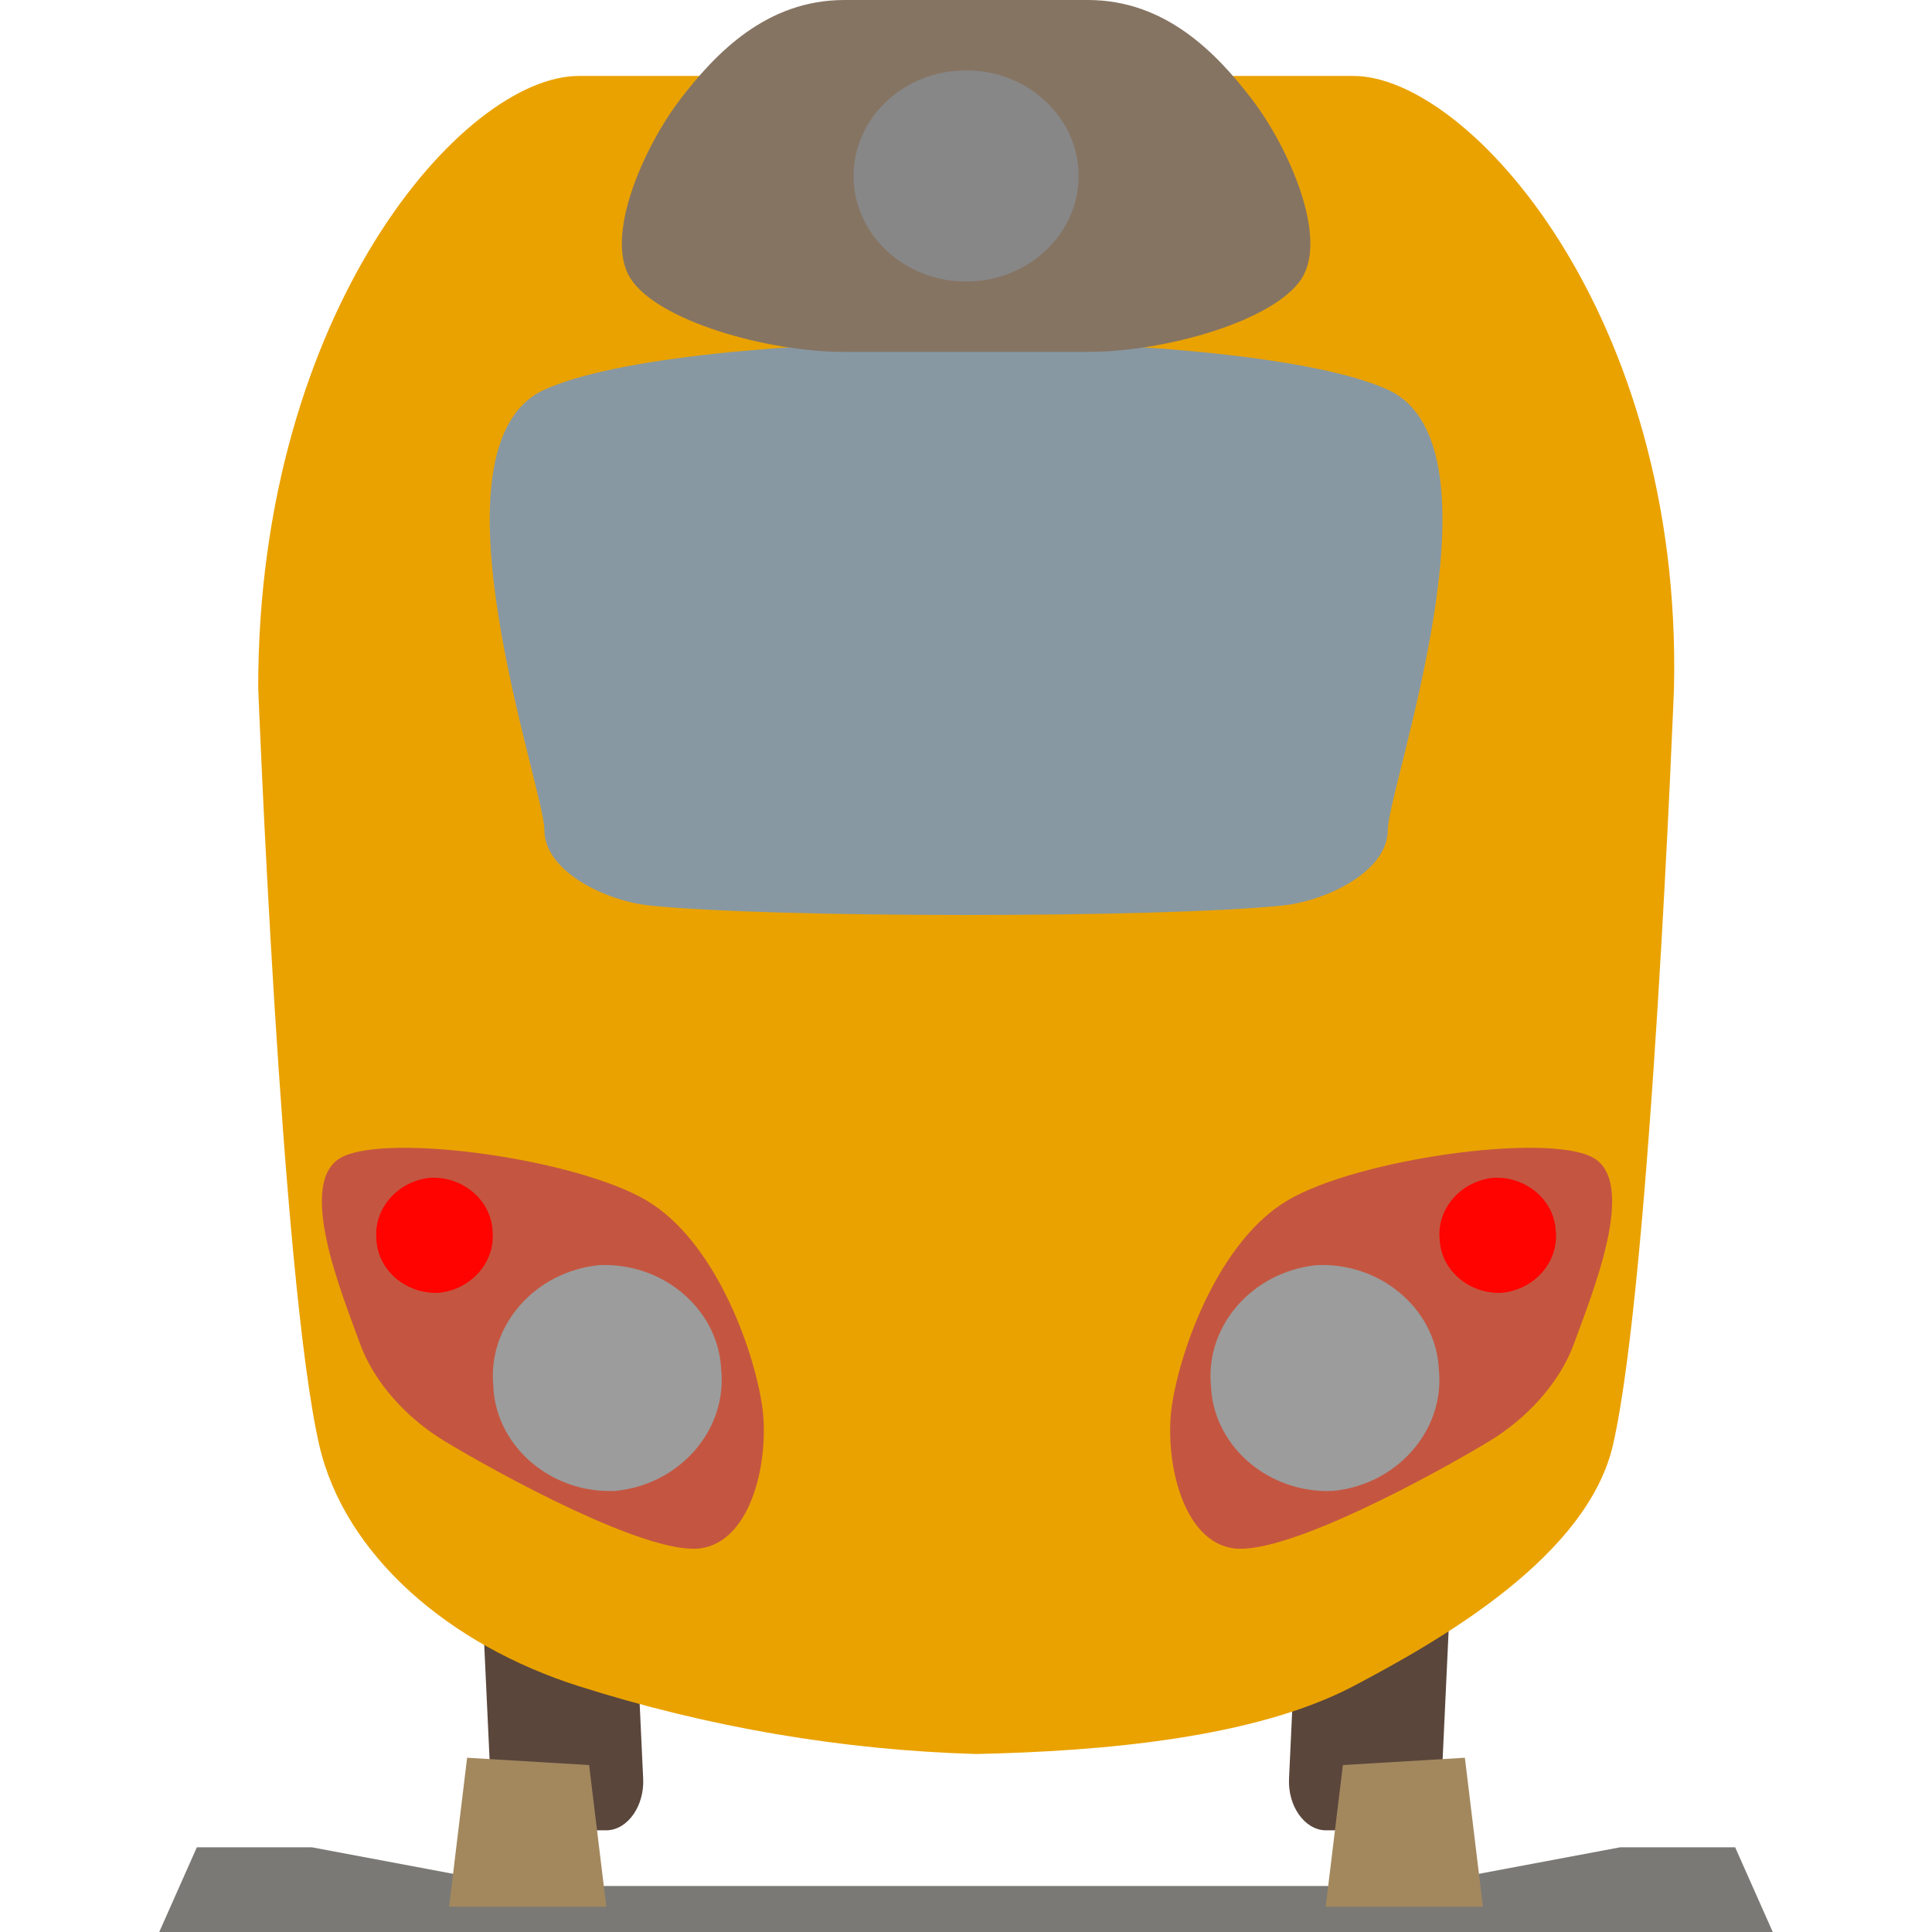
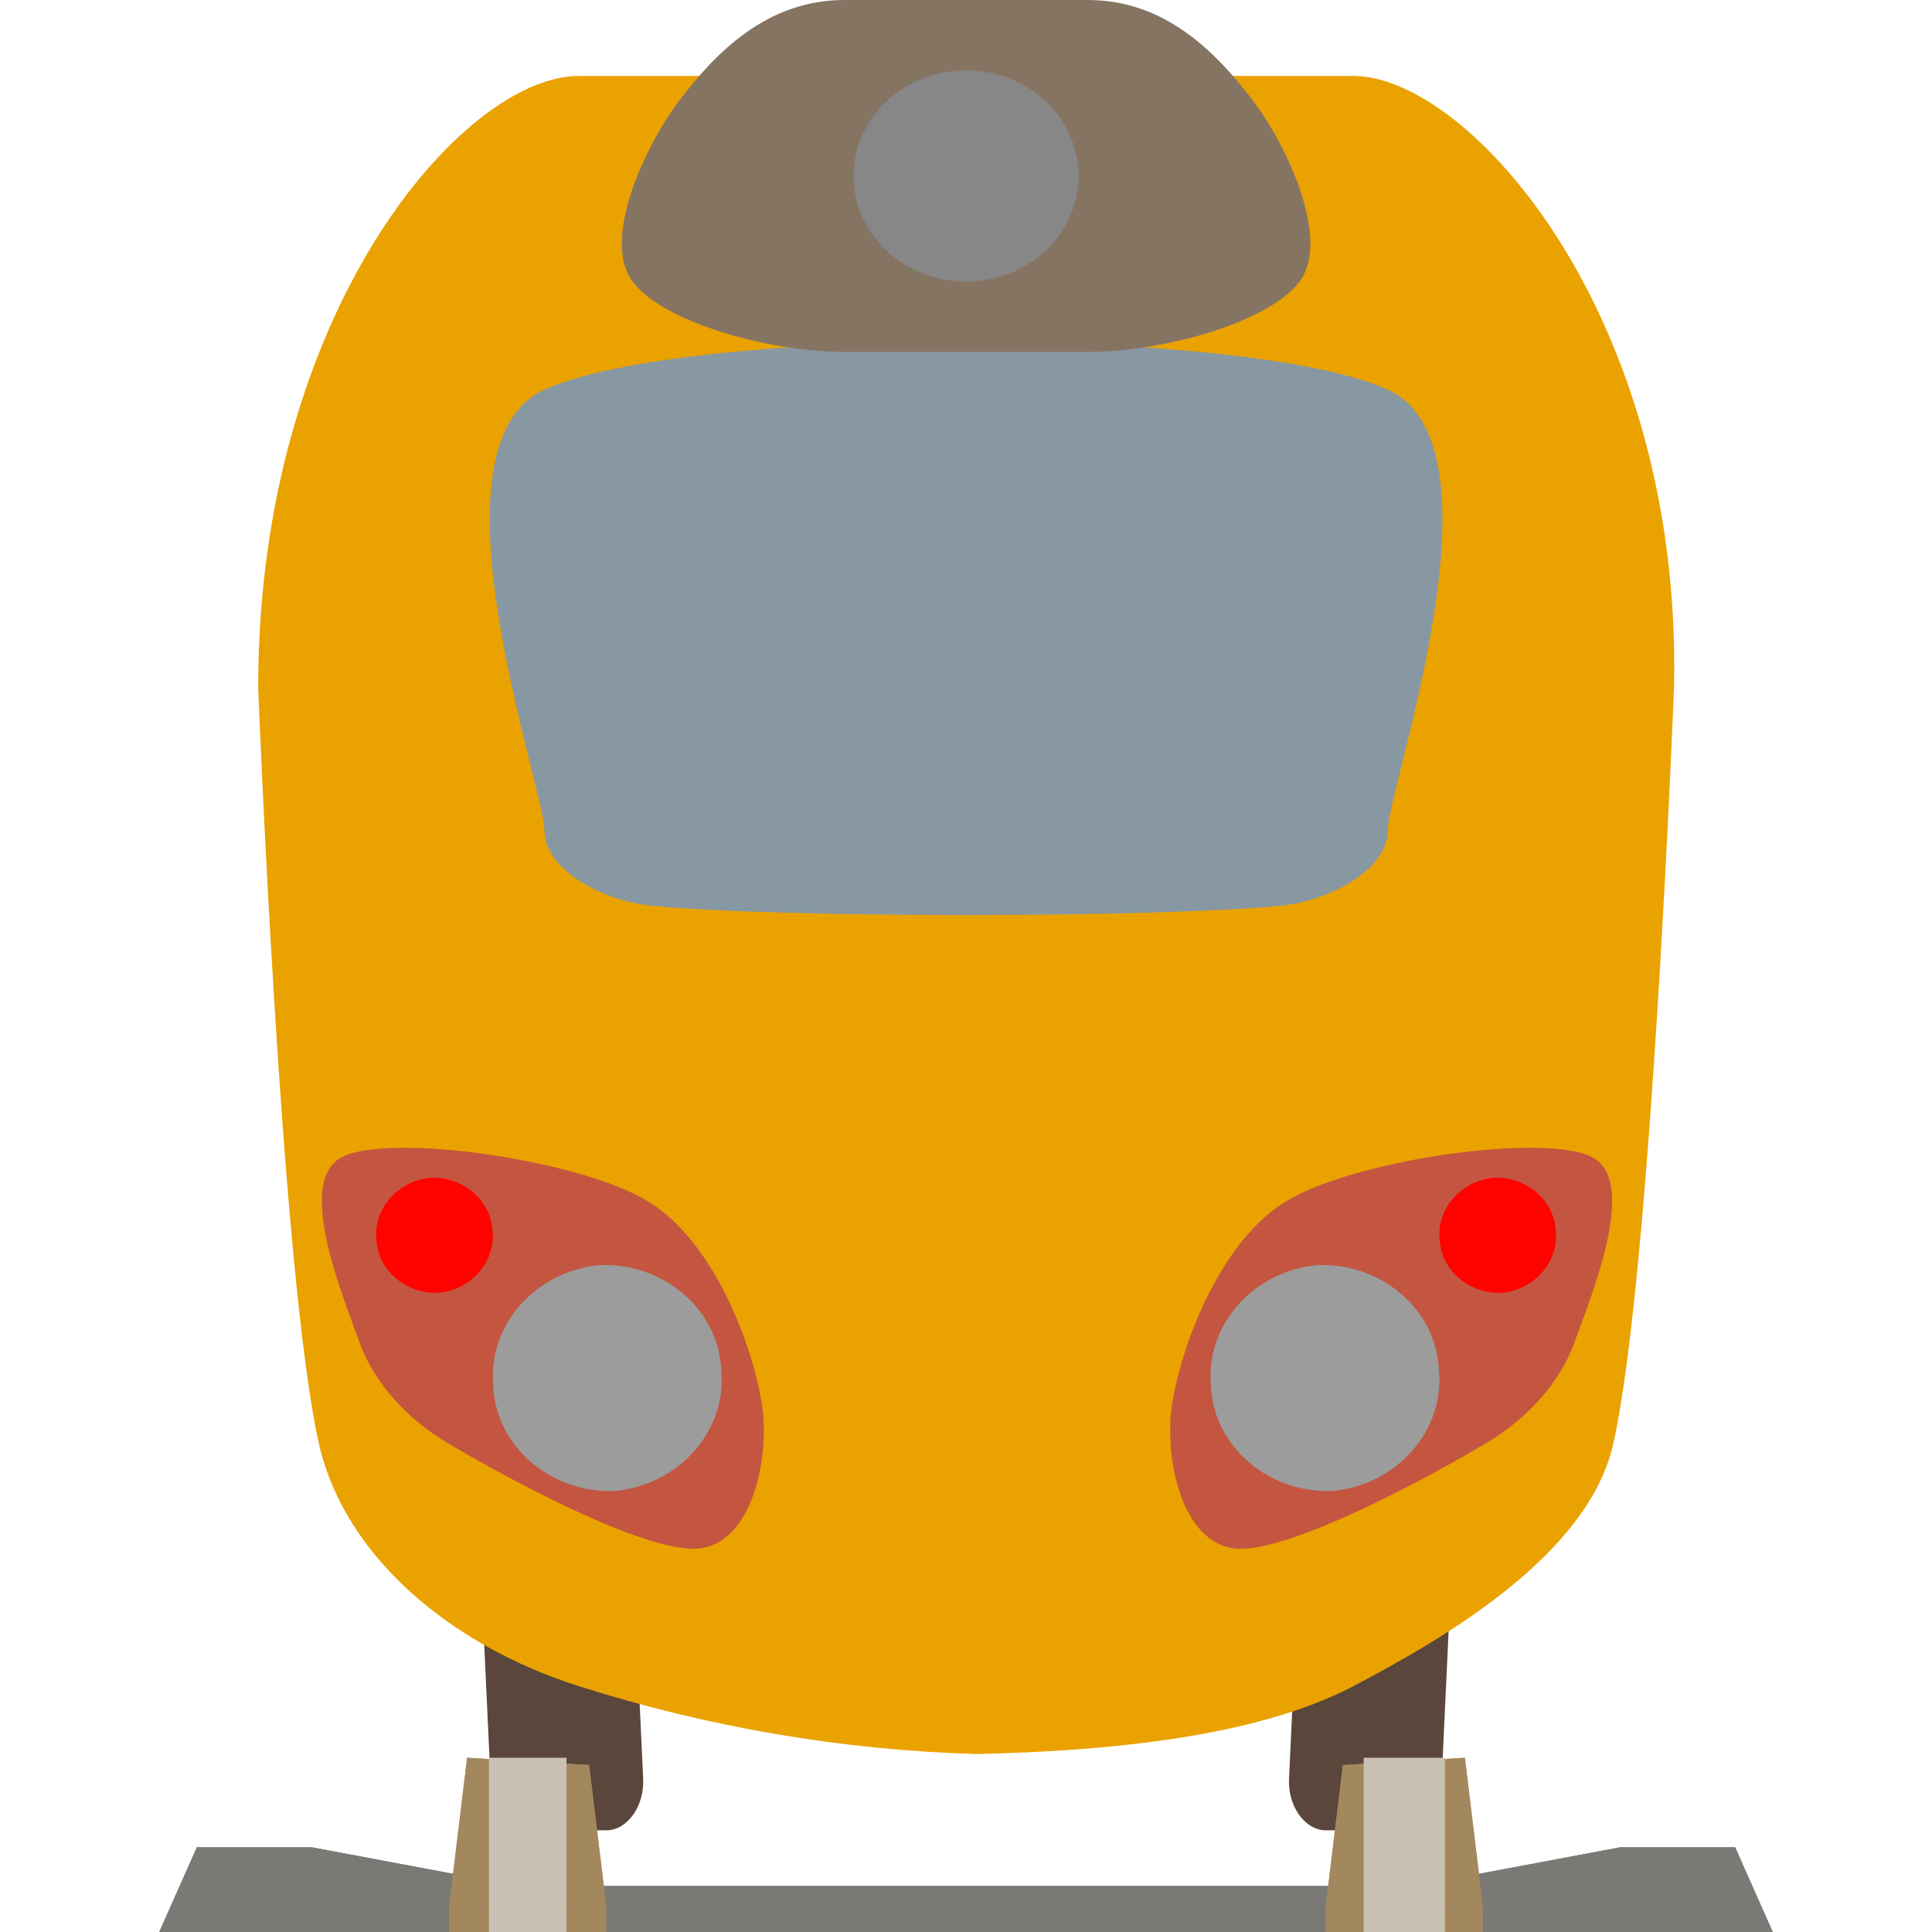
<svg xmlns="http://www.w3.org/2000/svg" width="100%" height="100%" viewBox="0 0 26 26" version="1.1" xml:space="preserve" style="fill-rule:evenodd;clip-rule:evenodd;stroke-linejoin:round;stroke-miterlimit:2;">
-   <g transform="matrix(1.00931,0,0,0.947181,-0.119708,0)">
-     <g id="b">
-       <g id="Train-Rear">
-         <g transform="matrix(0.336483,0.0167596,-0.0197861,0.451069,12.0261,0.283054)">
-           <path d="M24.944,48.952C24.944,48.12 24.268,47.443 23.435,47.443L20.417,47.443C19.584,47.443 18.907,48.12 18.907,48.952L18.907,54.701C18.907,55.534 19.587,56.266 20.42,56.266L23.432,56.154C24.265,56.154 24.944,55.534 24.944,54.701L24.944,48.952Z" style="fill:rgb(90,70,59);" />
-         </g>
-         <g transform="matrix(-0.336483,0.0167596,0.0197861,0.451069,13.9739,0.283054)">
-           <path d="M24.944,48.952C24.944,48.12 24.268,47.443 23.435,47.443L20.417,47.443C19.584,47.443 18.907,48.12 18.907,48.952L18.907,54.701C18.907,55.534 19.587,56.266 20.42,56.266L23.432,56.154C24.265,56.154 24.944,55.534 24.944,54.701L24.944,48.952Z" style="fill:rgb(90,70,59);" />
-         </g>
-         <g transform="matrix(0.849871,0,0,1.05576,1.95036,0)">
-           <path d="M20.029,25.381L23.264,24.86L25.067,24.86L25.657,26L0.343,26L0.933,24.86L2.736,24.86L5.971,25.381L20.029,25.381Z" style="fill:rgb(122,121,117);" />
-         </g>
-         <g transform="matrix(0.849871,0,0,0.902537,2.81798,3.62463)">
-           <path d="M19.806,23.655L17.892,23.77L17.622,26L20.089,26L19.806,23.655Z" style="fill:rgb(163,136,94);" />
-         </g>
-         <g transform="matrix(-0.849871,0,0,0.902537,23.1794,3.62463)">
-           <path d="M19.806,23.655L17.892,23.77L17.622,26L20.089,26L19.806,23.655Z" style="fill:rgb(163,136,94);" />
-         </g>
-         <g transform="matrix(1.11045,0,0,1.14394,3.56121,1.079)">
-           <path d="M3.851,0L13.149,0C14.54,-0 17.098,2.97 17,7.596C17,7.596 16.725,14.933 16.268,17C15.964,18.375 14.235,19.409 13.149,20C11.971,20.64 10.154,20.808 8.619,20.842C7.007,20.793 5.406,20.51 3.851,20C2.297,19.49 1.036,18.375 0.732,17C0.275,14.933 0,7.596 0,7.596C0,2.92 2.46,0 3.851,0Z" style="fill:rgb(234,162,0);fill-rule:nonzero;" />
-         </g>
-         <g transform="matrix(0.777262,-0.670447,0.590447,0.777262,14.7879,18.7559)">
-           <path d="M6.462,2.59C6.166,1.9 4.017,0.521 2.945,0.353C1.905,0.189 0.611,1.017 0.033,1.578C-0.496,2.093 -1.021,3.183 -0.523,3.723C-0.025,4.262 2.145,4.688 3.019,4.816C3.59,4.9 4.236,4.804 4.72,4.491C5.294,4.119 6.758,3.279 6.462,2.59Z" style="fill:rgb(196,86,65);" />
-         </g>
-         <g transform="matrix(-0.777262,-0.670447,-0.590447,0.777262,11.2359,18.7559)">
-           <path d="M6.462,2.59C6.166,1.9 4.017,0.521 2.945,0.353C1.905,0.189 0.611,1.017 0.033,1.578C-0.496,2.093 -1.021,3.183 -0.523,3.723C-0.025,4.262 2.145,4.688 3.019,4.816C3.59,4.9 4.236,4.804 4.72,4.491C5.294,4.119 6.758,3.279 6.462,2.59Z" style="fill:rgb(196,86,65);" />
-         </g>
-         <g transform="matrix(0.938444,0,0,1,-3.50449,0)">
-           <path d="M12.375,17.975C13.268,17.935 14.043,18.581 14.105,19.418C14.106,19.434 14.107,19.45 14.108,19.466C14.191,20.323 13.514,21.095 12.602,21.183C11.709,21.223 10.935,20.577 10.872,19.741C10.871,19.724 10.87,19.708 10.87,19.692C10.786,18.835 11.463,18.064 12.375,17.975ZM22.572,17.975C23.465,17.935 24.239,18.581 24.302,19.418C24.303,19.434 24.304,19.45 24.305,19.466C24.388,20.323 23.711,21.095 22.799,21.183C21.906,21.223 21.132,20.577 21.069,19.741C21.068,19.724 21.067,19.708 21.066,19.692C20.983,18.835 21.66,18.064 22.572,17.975Z" style="fill:rgb(156,156,156);fill-rule:nonzero;" />
-         </g>
-         <g transform="matrix(0.938444,0,0,1,-1.20069,-2.0284)">
-           <path d="M7.521,18.762C7.976,18.741 8.371,19.07 8.403,19.497C8.403,19.505 8.404,19.513 8.404,19.521C8.447,19.958 8.102,20.352 7.637,20.397C7.182,20.417 6.787,20.088 6.755,19.661C6.754,19.653 6.754,19.645 6.754,19.637C6.711,19.2 7.056,18.807 7.521,18.762ZM22.628,18.762C23.083,18.741 23.477,19.07 23.509,19.497C23.51,19.505 23.51,19.513 23.511,19.521C23.553,19.958 23.208,20.352 22.743,20.397C22.288,20.417 21.893,20.088 21.862,19.661C21.861,19.653 21.86,19.645 21.86,19.637C21.818,19.2 22.163,18.807 22.628,18.762Z" style="fill:rgb(255,3,0);fill-rule:nonzero;" />
-         </g>
-         <g transform="matrix(1,0,0,1,5.5,8.079)">
-           <path d="M13.123,3.711C13.123,3.117 14.762,-1.745 13.123,-2.542C11.249,-3.453 3.751,-3.453 1.877,-2.542C0.238,-1.745 1.877,3.117 1.877,3.711C1.877,4.305 2.697,4.722 3.284,4.787C4.924,4.966 10.076,4.966 11.716,4.787C12.303,4.722 13.123,4.305 13.123,3.711Z" style="fill:rgb(135,152,163);" />
-         </g>
-         <g transform="matrix(1,0,0,1,9.5,0)">
-           <path d="M7.312,1.412C6.838,0.752 6.159,0 5.123,0L1.877,0C0.841,0 0.162,0.752 -0.312,1.412C-0.787,2.072 -1.336,3.363 -0.972,3.961C-0.607,4.559 0.841,5 1.877,5L5.123,5C6.159,5 7.607,4.559 7.972,3.961C8.336,3.363 7.787,2.072 7.312,1.412Z" style="fill:rgb(134,116,99);" />
-         </g>
-         <g transform="matrix(1,0,0,1,11.5,1)">
-           <circle cx="1.5" cy="1.5" r="1.5" style="fill:rgb(135,135,135);" />
-         </g>
+   <g id="b">
+     <g id="Train-Rear" transform="matrix(1.00931,0,0,0.947181,-0.119708,0)">
+       <g transform="matrix(0.336483,0.0167596,-0.0197861,0.451069,12.0261,0.283054)">
+         <path d="M24.944,48.952C24.944,48.12 24.268,47.443 23.435,47.443L20.417,47.443C19.584,47.443 18.907,48.12 18.907,48.952L18.907,54.701C18.907,55.534 19.587,56.266 20.42,56.266L23.432,56.154C24.265,56.154 24.944,55.534 24.944,54.701L24.944,48.952Z" style="fill:rgb(90,70,59);" />
+       </g>
+       <g transform="matrix(-0.336483,0.0167596,0.0197861,0.451069,13.9739,0.283054)">
+         <path d="M24.944,48.952C24.944,48.12 24.268,47.443 23.435,47.443L20.417,47.443C19.584,47.443 18.907,48.12 18.907,48.952L18.907,54.701C18.907,55.534 19.587,56.266 20.42,56.266L23.432,56.154C24.265,56.154 24.944,55.534 24.944,54.701L24.944,48.952Z" style="fill:rgb(90,70,59);" />
+       </g>
+       <g transform="matrix(0.849871,0,0,1.05576,1.95036,0)">
+         <path d="M20.029,25.381L23.264,24.86L25.067,24.86L25.657,26L0.343,26L0.933,24.86L2.736,24.86L5.971,25.381L20.029,25.381Z" style="fill:rgb(122,121,117);" />
+       </g>
+       <g transform="matrix(0.849871,0,0,0.902537,2.81798,3.62463)">
+         <path d="M19.806,23.655L17.892,23.77L17.622,26L20.089,26L19.806,23.655Z" style="fill:rgb(163,136,94);" />
+       </g>
+       <g transform="matrix(-0.849871,0,0,0.902537,23.1794,3.62463)">
+         <path d="M19.806,23.655L17.892,23.77L17.622,26L20.089,26L19.806,23.655Z" style="fill:rgb(163,136,94);" />
+       </g>
+       <g transform="matrix(1.11045,0,0,1.14394,3.56121,1.079)">
+         <path d="M3.851,0L13.149,0C14.54,-0 17.098,2.97 17,7.596C17,7.596 16.725,14.933 16.268,17C15.964,18.375 14.235,19.409 13.149,20C11.971,20.64 10.154,20.808 8.619,20.842C7.007,20.793 5.406,20.51 3.851,20C2.297,19.49 1.036,18.375 0.732,17C0.275,14.933 0,7.596 0,7.596C0,2.92 2.46,0 3.851,0Z" style="fill:rgb(234,162,0);fill-rule:nonzero;" />
+       </g>
+       <g transform="matrix(0.777262,-0.670447,0.590447,0.777262,14.7879,18.7559)">
+         <path d="M6.462,2.59C6.166,1.9 4.017,0.521 2.945,0.353C1.905,0.189 0.611,1.017 0.033,1.578C-0.496,2.093 -1.021,3.183 -0.523,3.723C-0.025,4.262 2.145,4.688 3.019,4.816C3.59,4.9 4.236,4.804 4.72,4.491C5.294,4.119 6.758,3.279 6.462,2.59Z" style="fill:rgb(196,86,65);" />
+       </g>
+       <g transform="matrix(-0.777262,-0.670447,-0.590447,0.777262,11.2359,18.7559)">
+         <path d="M6.462,2.59C6.166,1.9 4.017,0.521 2.945,0.353C1.905,0.189 0.611,1.017 0.033,1.578C-0.496,2.093 -1.021,3.183 -0.523,3.723C-0.025,4.262 2.145,4.688 3.019,4.816C3.59,4.9 4.236,4.804 4.72,4.491C5.294,4.119 6.758,3.279 6.462,2.59Z" style="fill:rgb(196,86,65);" />
+       </g>
+       <g transform="matrix(0.938444,0,0,1,-3.50449,0)">
+         <path d="M12.375,17.975C13.268,17.935 14.043,18.581 14.105,19.418C14.106,19.434 14.107,19.45 14.108,19.466C14.191,20.323 13.514,21.095 12.602,21.183C11.709,21.223 10.935,20.577 10.872,19.741C10.871,19.724 10.87,19.708 10.87,19.692C10.786,18.835 11.463,18.064 12.375,17.975ZM22.572,17.975C23.465,17.935 24.239,18.581 24.302,19.418C24.303,19.434 24.304,19.45 24.305,19.466C24.388,20.323 23.711,21.095 22.799,21.183C21.906,21.223 21.132,20.577 21.069,19.741C21.068,19.724 21.067,19.708 21.066,19.692C20.983,18.835 21.66,18.064 22.572,17.975Z" style="fill:rgb(156,156,156);fill-rule:nonzero;" />
+       </g>
+       <g transform="matrix(0.938444,0,0,1,-1.20069,-2.0284)">
+         <path d="M7.521,18.762C7.976,18.741 8.371,19.07 8.403,19.497C8.403,19.505 8.404,19.513 8.404,19.521C8.447,19.958 8.102,20.352 7.637,20.397C7.182,20.417 6.787,20.088 6.755,19.661C6.754,19.653 6.754,19.645 6.754,19.637C6.711,19.2 7.056,18.807 7.521,18.762ZM22.628,18.762C23.083,18.741 23.477,19.07 23.509,19.497C23.51,19.505 23.51,19.513 23.511,19.521C23.553,19.958 23.208,20.352 22.743,20.397C22.288,20.417 21.893,20.088 21.862,19.661C21.861,19.653 21.86,19.645 21.86,19.637C21.818,19.2 22.163,18.807 22.628,18.762Z" style="fill:rgb(255,3,0);fill-rule:nonzero;" />
+       </g>
+       <g transform="matrix(1,0,0,1,5.5,8.079)">
+         <path d="M13.123,3.711C13.123,3.117 14.762,-1.745 13.123,-2.542C11.249,-3.453 3.751,-3.453 1.877,-2.542C0.238,-1.745 1.877,3.117 1.877,3.711C1.877,4.305 2.697,4.722 3.284,4.787C4.924,4.966 10.076,4.966 11.716,4.787C12.303,4.722 13.123,4.305 13.123,3.711Z" style="fill:rgb(135,152,163);" />
+       </g>
+       <g transform="matrix(1,0,0,1,9.5,0)">
+         <path d="M7.312,1.412C6.838,0.752 6.159,0 5.123,0L1.877,0C0.841,0 0.162,0.752 -0.312,1.412C-0.787,2.072 -1.336,3.363 -0.972,3.961C-0.607,4.559 0.841,5 1.877,5L5.123,5C6.159,5 7.607,4.559 7.972,3.961C8.336,3.363 7.787,2.072 7.312,1.412Z" style="fill:rgb(134,116,99);" />
+       </g>
+       <g transform="matrix(1,0,0,1,11.5,1)">
+         <circle cx="1.5" cy="1.5" r="1.5" style="fill:rgb(135,135,135);" />
+       </g>
+     </g>
+     <g id="Subway-Front" transform="matrix(-0.947181,0,0,0.947181,25.312,-1.77636e-15)">
+       <g transform="matrix(-1.05576,0,0,1.05576,26.7235,1.87541e-15)">
+         <path d="M19.03,35.437L21.804,35.6L23.351,35.6L23.857,34.791L2.143,34.791L2.649,35.6L4.196,35.6L6.97,35.437L19.03,35.437ZM6.97,34.145L4.196,33.982L2.649,33.982L2.143,34.791L23.857,34.791L23.351,33.982L21.804,33.982L19.03,34.145L6.97,34.145ZM19.03,30.699L21.804,30.862L23.351,30.862L23.857,30.053L2.143,30.053L2.649,30.862L4.196,30.862L6.97,30.699L19.03,30.699ZM6.97,29.406L4.196,29.244L2.649,29.244L2.143,30.053L23.857,30.053L23.351,29.244L21.804,29.244L19.03,29.406L6.97,29.406ZM6.97,25.381L4.196,24.86L2.649,24.86L2.143,26L23.857,26L23.351,24.86L21.804,24.86L19.03,25.381L6.97,25.381Z" style="fill:rgb(122,121,117);" />
+       </g>
+       <g transform="matrix(0.905617,0,0,0.902537,2.1501,3.62463)">
+         <path d="M19.806,23.655L17.892,23.77L17.622,26L20.089,26L19.806,23.655Z" style="fill:rgb(163,136,94);" />
+       </g>
+       <g transform="matrix(-0.905617,0,0,0.902537,23.8471,3.62463)">
+         <path d="M19.806,23.655L17.892,23.77L17.622,26L20.089,26L19.806,23.655Z" style="fill:rgb(163,136,94);" />
+       </g>
+       <g transform="matrix(0.905617,0,0,0.902537,2.1501,3.62463)">
+         <rect x="17.622" y="26" width="2.467" height="15.605" style="fill:rgb(163,136,94);" />
+       </g>
+       <g transform="matrix(-0.905617,0,0,0.902537,23.8471,3.62463)">
+         <rect x="17.622" y="26" width="2.467" height="15.605" style="fill:rgb(163,136,94);" />
+       </g>
+       <g transform="matrix(0.446953,0,0,1.03814,10.7985,-2.01732)">
+         <rect x="17.622" y="26" width="2.467" height="15.605" style="fill:rgb(202,192,177);" />
+       </g>
+       <g transform="matrix(-0.467801,0,0,1.03814,15.5918,-2.01732)">
+         <rect x="17.622" y="26" width="2.467" height="15.605" style="fill:rgb(202,192,177);" />
      </g>
    </g>
  </g>
</svg>
